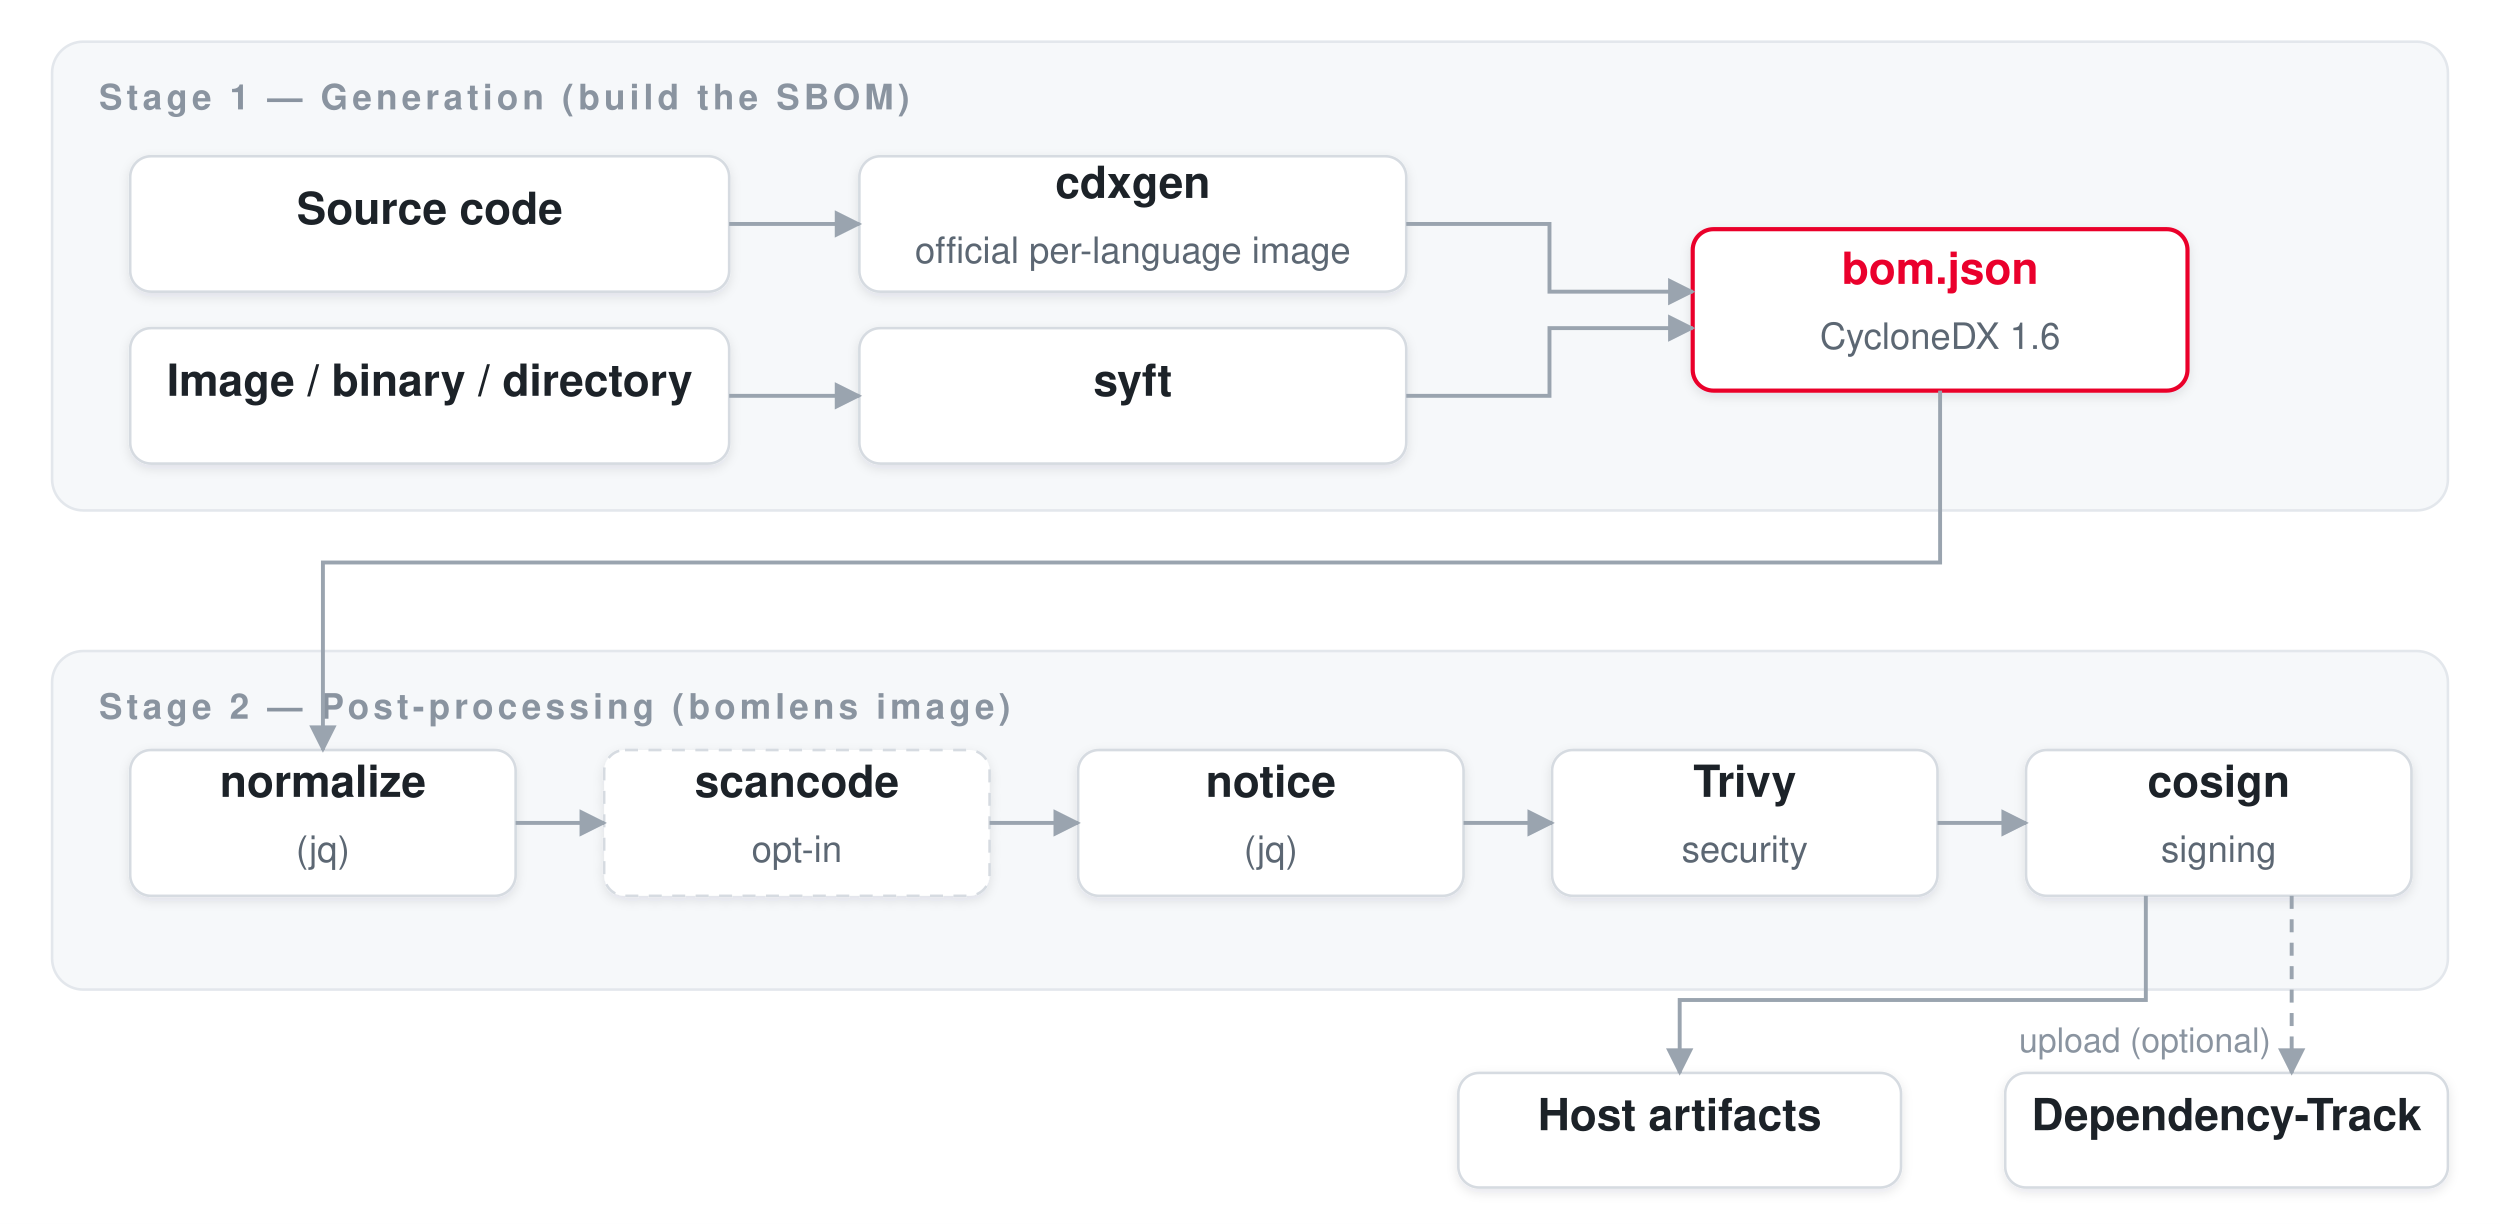
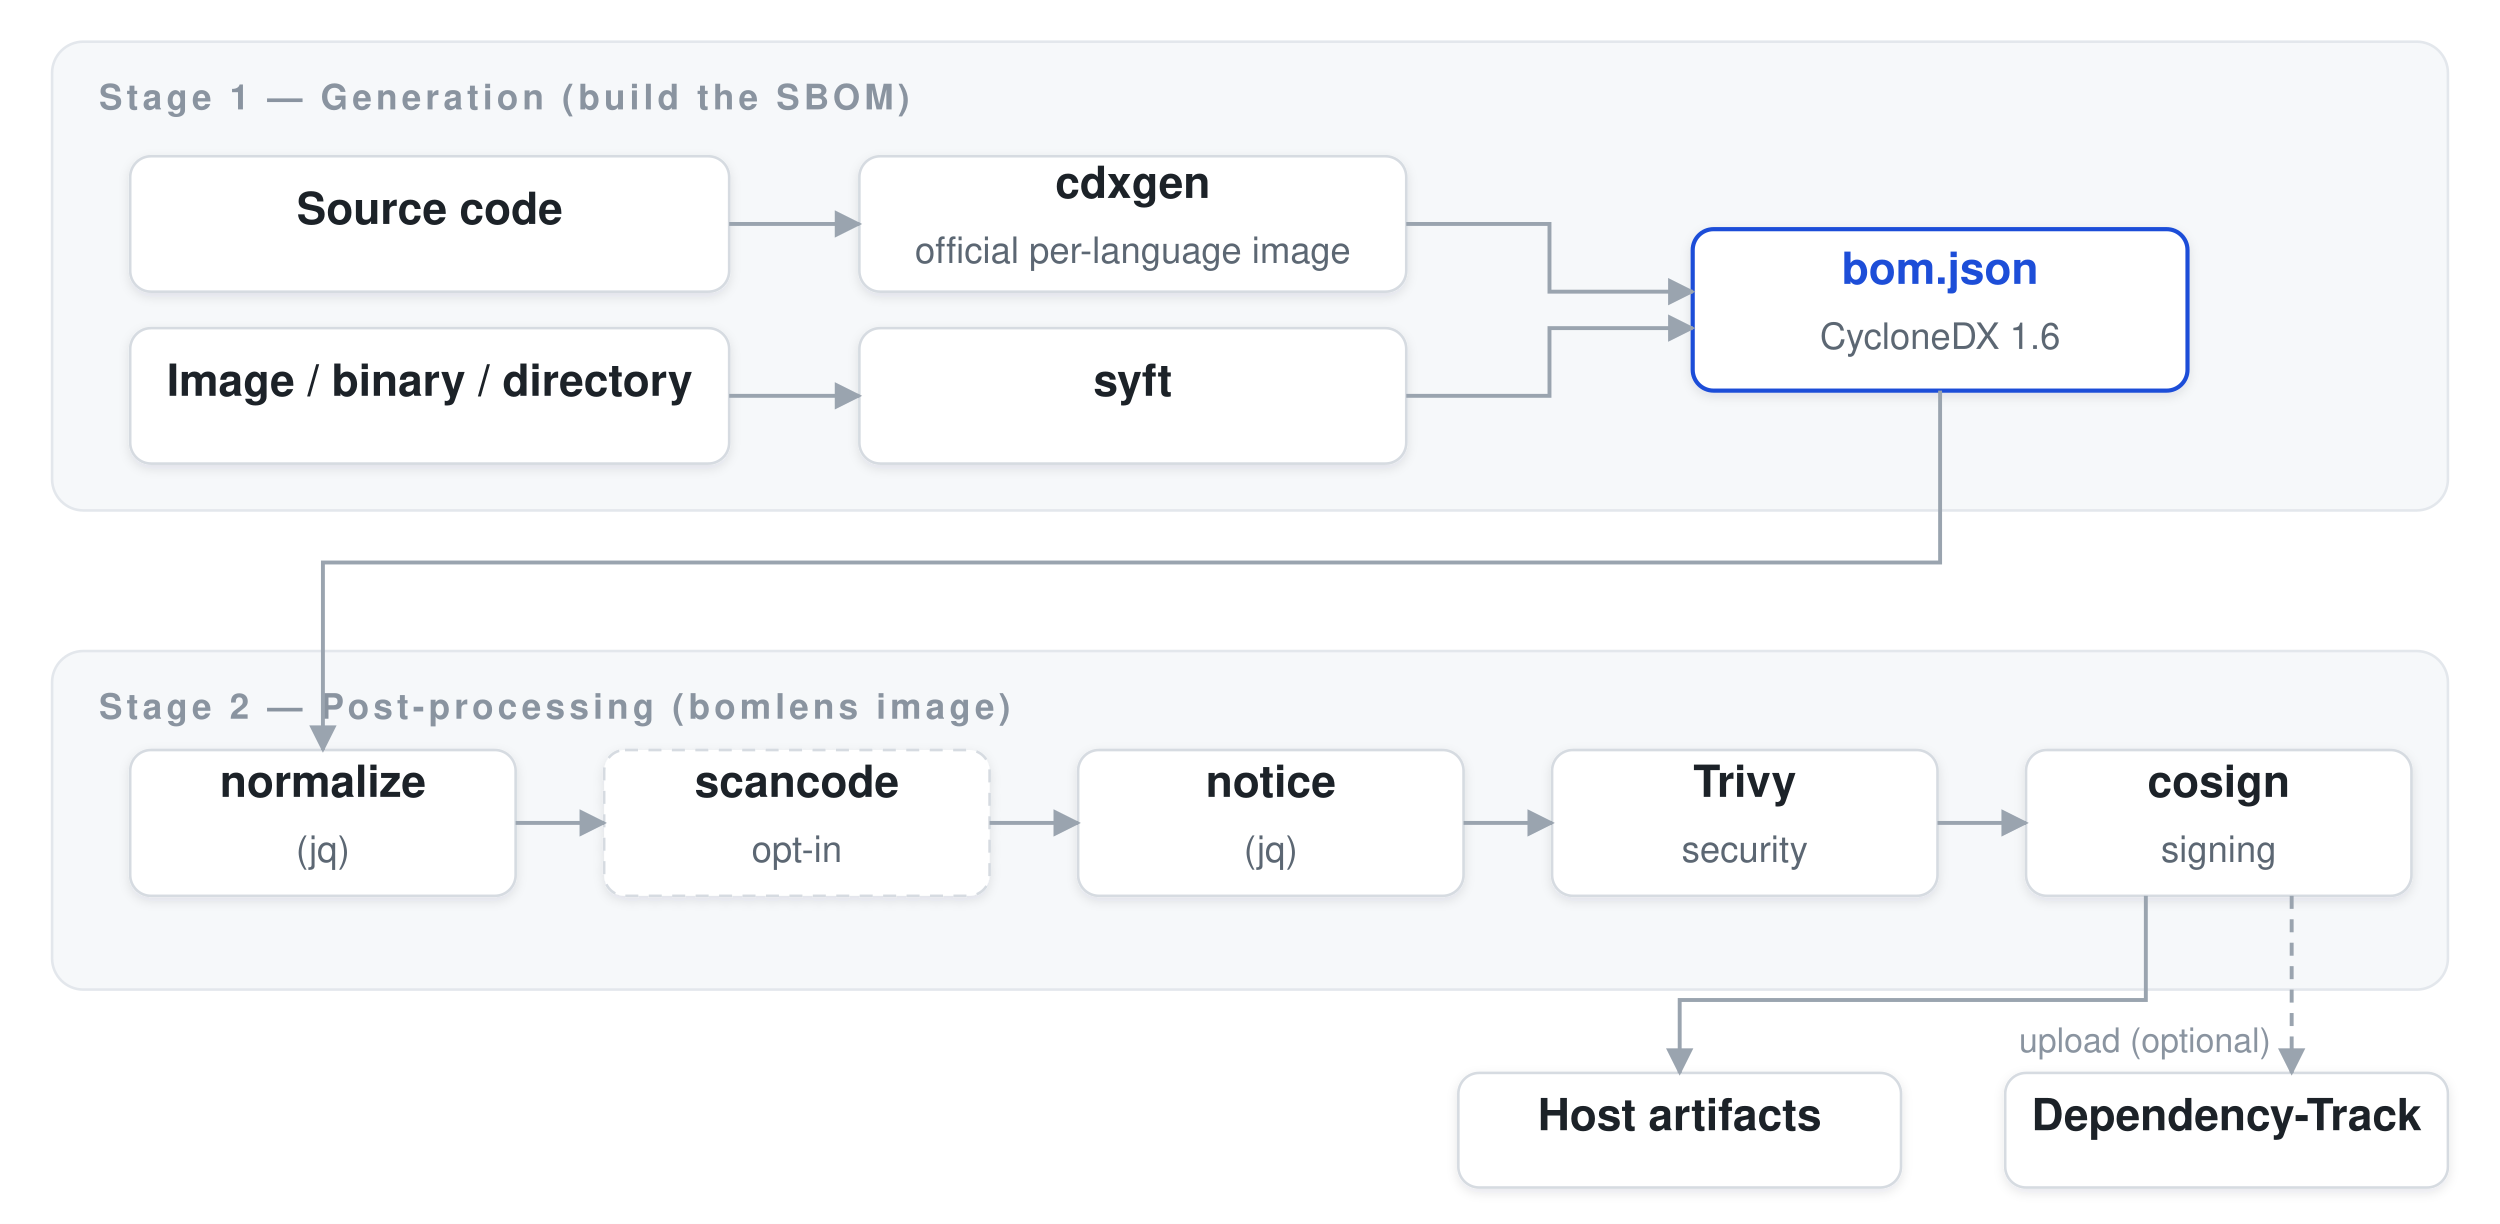
<svg xmlns="http://www.w3.org/2000/svg" width="960" height="470" viewBox="0 0 960 470">
  <defs>
    <marker id="arr" viewBox="0 0 10 10" refX="9" refY="5" markerWidth="7" markerHeight="7" orient="auto-start-reverse">
      <path d="M0,0 L10,5 L0,10 z" fill="#9aa4af" />
    </marker>
    <filter id="sh" x="-20%" y="-20%" width="140%" height="160%">
      <feDropShadow dx="0" dy="1.5" stdDeviation="2" flood-color="#1c2228" flood-opacity="0.10" />
    </filter>
  </defs>
  <rect width="960" height="470" fill="#ffffff" />
  <rect x="20" y="16" width="920" height="180" rx="12" fill="#f6f8fa" stroke="#e3e7ec" />
  <text x="38" y="42" font-family="'Helvetica Neue',Helvetica,Arial,sans-serif" font-size="13.5" font-weight="700" letter-spacing="1.6" fill="#8a94a0">Stage 1 — Generation (build the SBOM)</text>
  <rect x="50" y="60" width="230" height="52" rx="8" fill="#ffffff" stroke="#d6dbe1" stroke-width="1" filter="url(#sh)" />
  <text x="165.0" y="86.0" text-anchor="middle" font-family="'Helvetica Neue',Helvetica,Arial,sans-serif" font-size="17" font-weight="600" fill="#1c2228">Source code</text>
  <rect x="50" y="126" width="230" height="52" rx="8" fill="#ffffff" stroke="#d6dbe1" stroke-width="1" filter="url(#sh)" />
  <text x="165.0" y="152.0" text-anchor="middle" font-family="'Helvetica Neue',Helvetica,Arial,sans-serif" font-size="17" font-weight="600" fill="#1c2228">Image / binary / directory</text>
  <rect x="330" y="60" width="210" height="52" rx="8" fill="#ffffff" stroke="#d6dbe1" stroke-width="1" filter="url(#sh)" />
  <text x="435.0" y="76.0" text-anchor="middle" font-family="'Helvetica Neue',Helvetica,Arial,sans-serif" font-size="17" font-weight="600" fill="#1c2228">cdxgen</text>
  <text x="435.0" y="101.0" text-anchor="middle" font-family="'Helvetica Neue',Helvetica,Arial,sans-serif" font-size="14" fill="#5c6773">official per-language image</text>
  <rect x="330" y="126" width="210" height="52" rx="8" fill="#ffffff" stroke="#d6dbe1" stroke-width="1" filter="url(#sh)" />
  <text x="435.0" y="152.0" text-anchor="middle" font-family="'Helvetica Neue',Helvetica,Arial,sans-serif" font-size="17" font-weight="600" fill="#1c2228">syft</text>
-   <rect x="650" y="88" width="190" height="62" rx="8" fill="#ffffff" stroke="#EA002C" stroke-width="1.6" filter="url(#sh)" />
-   <text x="745.0" y="109.0" text-anchor="middle" font-family="'Helvetica Neue',Helvetica,Arial,sans-serif" font-size="17" font-weight="600" fill="#EA002C">bom.json</text>
+   <rect x="650" y="88" width="190" height="62" rx="8" fill="#ffffff" stroke="#1d4ed8" stroke-width="1.6" filter="url(#sh)" />
+   <text x="745.0" y="109.0" text-anchor="middle" font-family="'Helvetica Neue',Helvetica,Arial,sans-serif" font-size="17" font-weight="600" fill="#1d4ed8">bom.json</text>
  <text x="745.0" y="134.0" text-anchor="middle" font-family="'Helvetica Neue',Helvetica,Arial,sans-serif" font-size="14" fill="#5c6773">CycloneDX 1.6</text>
  <path d="M280,86 L330,86" fill="none" stroke="#9aa4af" stroke-width="1.5" marker-end="url(#arr)" />
  <path d="M280,152 L330,152" fill="none" stroke="#9aa4af" stroke-width="1.5" marker-end="url(#arr)" />
  <path d="M540,86 L595,86 L595,112 L650,112" fill="none" stroke="#9aa4af" stroke-width="1.5" marker-end="url(#arr)" />
  <path d="M540,152 L595,152 L595,126 L650,126" fill="none" stroke="#9aa4af" stroke-width="1.5" marker-end="url(#arr)" />
  <rect x="20" y="250" width="920" height="130" rx="12" fill="#f6f8fa" stroke="#e3e7ec" />
  <text x="38" y="276" font-family="'Helvetica Neue',Helvetica,Arial,sans-serif" font-size="13.5" font-weight="700" letter-spacing="1.6" fill="#8a94a0">Stage 2 — Post-processing (bomlens image)</text>
  <rect x="50" y="288" width="148" height="56" rx="8" fill="#ffffff" stroke="#d6dbe1" stroke-width="1" filter="url(#sh)" />
  <text x="124.0" y="306.0" text-anchor="middle" font-family="'Helvetica Neue',Helvetica,Arial,sans-serif" font-size="17" font-weight="600" fill="#1c2228">normalize</text>
  <text x="124.0" y="331.0" text-anchor="middle" font-family="'Helvetica Neue',Helvetica,Arial,sans-serif" font-size="14" fill="#5c6773">(jq)</text>
  <rect x="232" y="288" width="148" height="56" rx="8" fill="#ffffff" stroke="#d6dbe1" stroke-width="1" stroke-dasharray="5 4" filter="url(#sh)" />
  <text x="306.0" y="306.0" text-anchor="middle" font-family="'Helvetica Neue',Helvetica,Arial,sans-serif" font-size="17" font-weight="600" fill="#1c2228">scancode</text>
  <text x="306.0" y="331.0" text-anchor="middle" font-family="'Helvetica Neue',Helvetica,Arial,sans-serif" font-size="14" fill="#5c6773">opt-in</text>
  <rect x="414" y="288" width="148" height="56" rx="8" fill="#ffffff" stroke="#d6dbe1" stroke-width="1" filter="url(#sh)" />
  <text x="488.0" y="306.0" text-anchor="middle" font-family="'Helvetica Neue',Helvetica,Arial,sans-serif" font-size="17" font-weight="600" fill="#1c2228">notice</text>
  <text x="488.0" y="331.0" text-anchor="middle" font-family="'Helvetica Neue',Helvetica,Arial,sans-serif" font-size="14" fill="#5c6773">(jq)</text>
  <rect x="596" y="288" width="148" height="56" rx="8" fill="#ffffff" stroke="#d6dbe1" stroke-width="1" filter="url(#sh)" />
  <text x="670.0" y="306.0" text-anchor="middle" font-family="'Helvetica Neue',Helvetica,Arial,sans-serif" font-size="17" font-weight="600" fill="#1c2228">Trivy</text>
  <text x="670.0" y="331.0" text-anchor="middle" font-family="'Helvetica Neue',Helvetica,Arial,sans-serif" font-size="14" fill="#5c6773">security</text>
  <rect x="778" y="288" width="148" height="56" rx="8" fill="#ffffff" stroke="#d6dbe1" stroke-width="1" filter="url(#sh)" />
  <text x="852.0" y="306.0" text-anchor="middle" font-family="'Helvetica Neue',Helvetica,Arial,sans-serif" font-size="17" font-weight="600" fill="#1c2228">cosign</text>
  <text x="852.0" y="331.0" text-anchor="middle" font-family="'Helvetica Neue',Helvetica,Arial,sans-serif" font-size="14" fill="#5c6773">signing</text>
  <path d="M198,316 L232,316" fill="none" stroke="#9aa4af" stroke-width="1.5" marker-end="url(#arr)" />
  <path d="M380,316 L414,316" fill="none" stroke="#9aa4af" stroke-width="1.5" marker-end="url(#arr)" />
  <path d="M562,316 L596,316" fill="none" stroke="#9aa4af" stroke-width="1.5" marker-end="url(#arr)" />
  <path d="M744,316 L778,316" fill="none" stroke="#9aa4af" stroke-width="1.5" marker-end="url(#arr)" />
  <path d="M745,150 L745,216 L124,216 L124,288" fill="none" stroke="#9aa4af" stroke-width="1.5" marker-end="url(#arr)" />
  <rect x="560" y="412" width="170" height="44" rx="8" fill="#ffffff" stroke="#d6dbe1" stroke-width="1" filter="url(#sh)" />
  <text x="645.0" y="434.0" text-anchor="middle" font-family="'Helvetica Neue',Helvetica,Arial,sans-serif" font-size="17" font-weight="600" fill="#1c2228">Host artifacts</text>
  <rect x="770" y="412" width="170" height="44" rx="8" fill="#ffffff" stroke="#d6dbe1" stroke-width="1" filter="url(#sh)" />
  <text x="855.0" y="434.0" text-anchor="middle" font-family="'Helvetica Neue',Helvetica,Arial,sans-serif" font-size="17" font-weight="600" fill="#1c2228">Dependency-Track</text>
  <path d="M824,344 L824,384 L645,384 L645,412" fill="none" stroke="#9aa4af" stroke-width="1.5" marker-end="url(#arr)" />
  <path d="M880,344 L880,412" fill="none" stroke="#9aa4af" stroke-width="1.5" stroke-dasharray="5 4" marker-end="url(#arr)" />
  <text x="872" y="404" text-anchor="end" font-family="'Helvetica Neue',Helvetica,Arial,sans-serif" font-size="13" font-weight="400" fill="#8a94a0">upload (optional)</text>
</svg>
